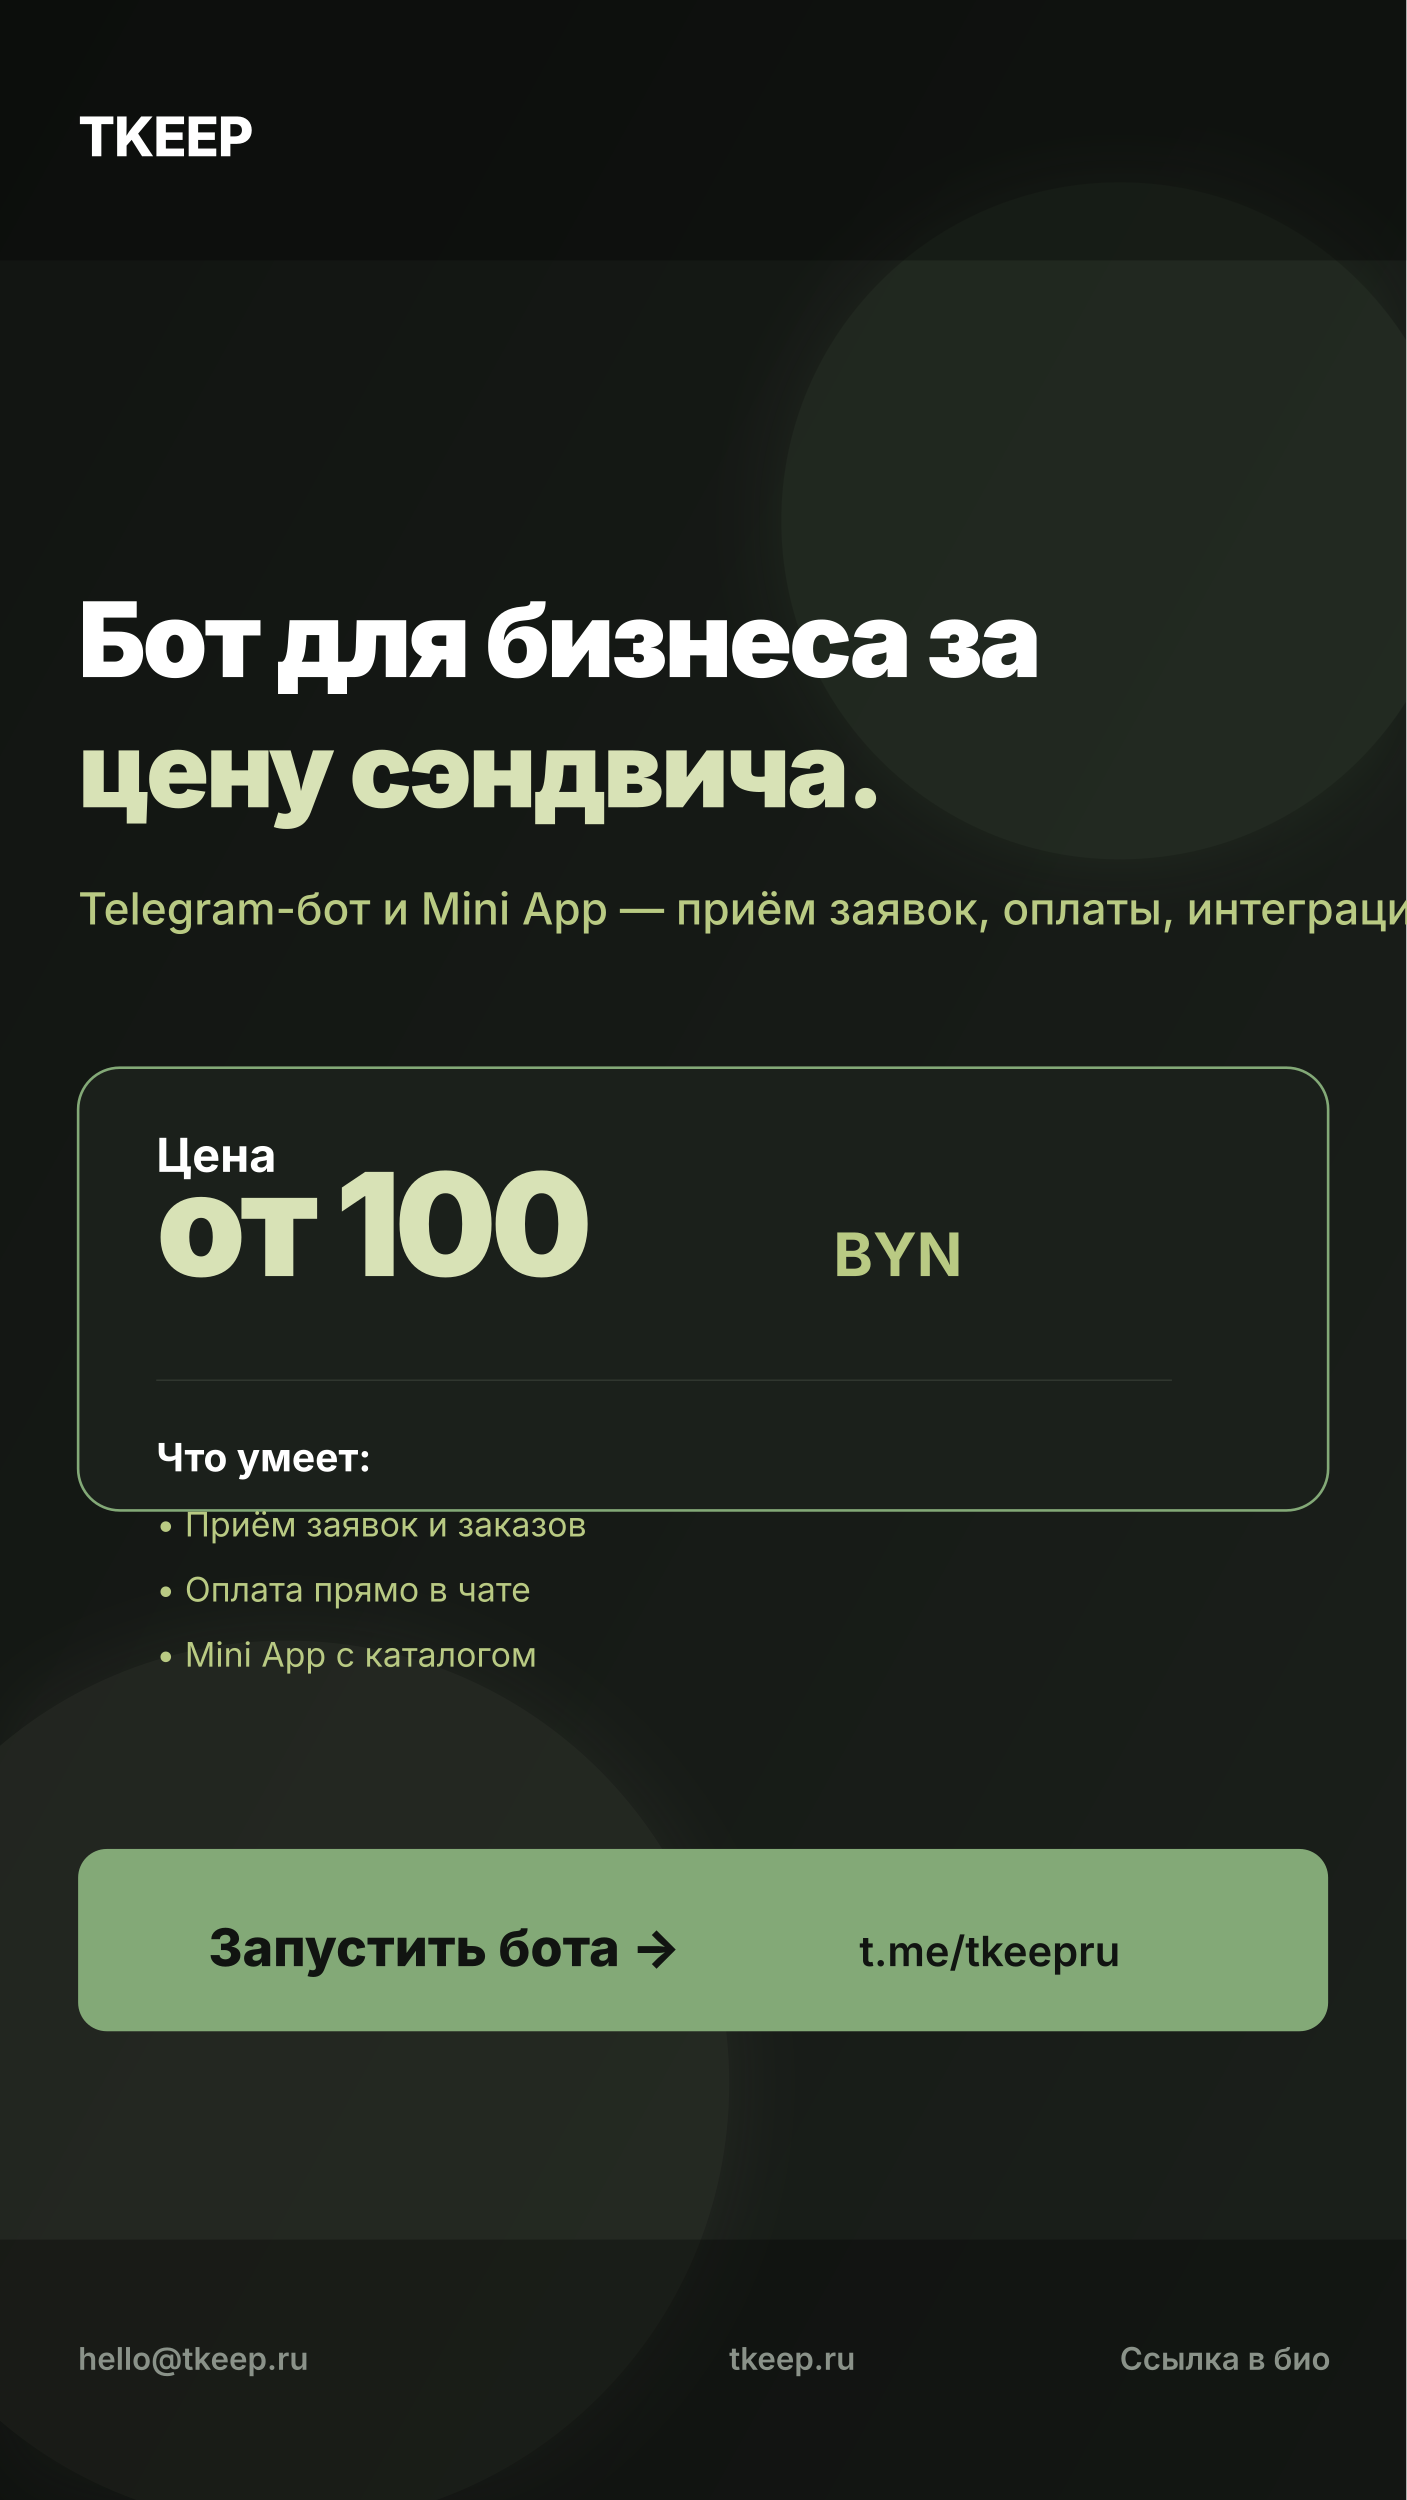
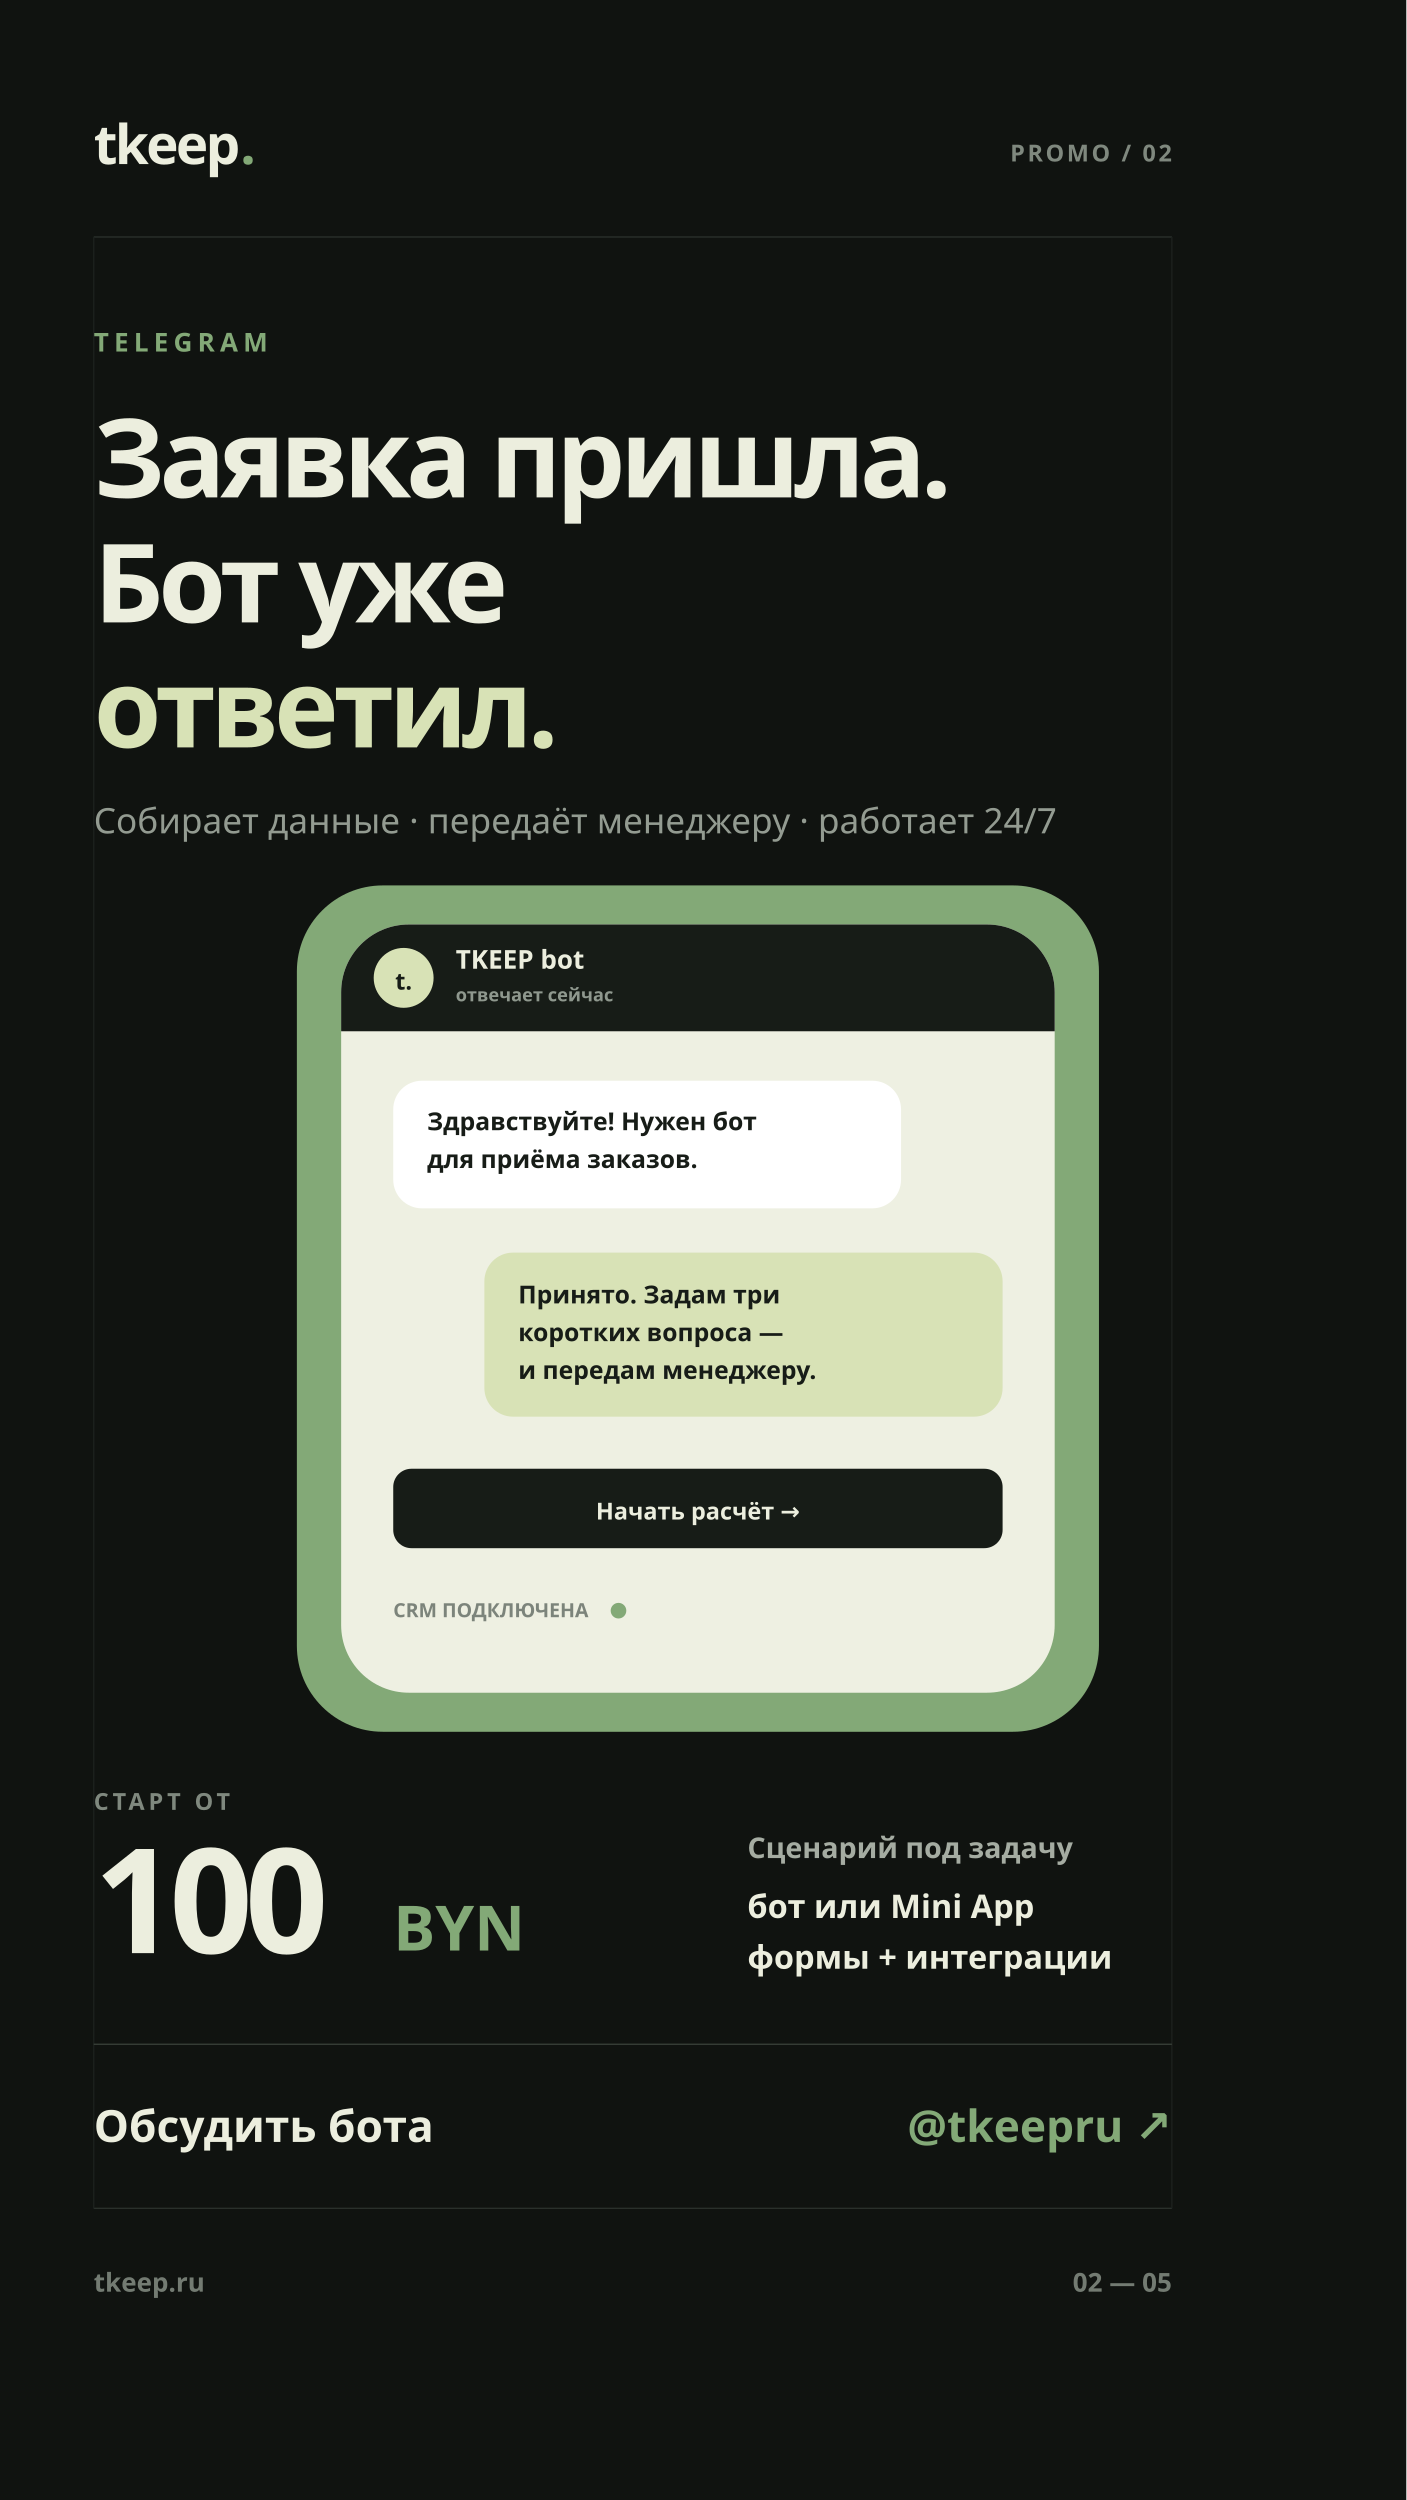
<svg xmlns="http://www.w3.org/2000/svg" width="1080" height="1920" viewBox="0 0 1080 1920">
  <defs>
-     <linearGradient id="grad2" x1="0%" y1="0%" x2="100%" y2="100%">
-       <stop offset="0%" style="stop-color:#111411;stop-opacity:1" />
-       <stop offset="100%" style="stop-color:#1b201b;stop-opacity:1" />
-     </linearGradient>
-     <filter id="glow2" x="-50%" y="-50%" width="200%" height="200%">
-       <feGaussianBlur stdDeviation="30" result="blur" />
-       <feComposite in="SourceGraphic" in2="blur" operator="over" />
-     </filter>
+     <style>
+       @font-face { font-family: Manrope; src: url('../assets/manrope.ttf') format('truetype'); font-weight: 200 800; }
+       text { font-family: Manrope, sans-serif; }
+     </style>
+     <clipPath id="phone">
+       <rect x="262" y="710" width="548" height="590" rx="52" />
+     </clipPath>
  </defs>
-   <rect width="1080" height="1920" fill="url(#grad2)" />
-   <circle cx="860" cy="400" r="260" fill="#83a977" opacity="0.10" filter="url(#glow2)" />
-   <circle cx="220" cy="1600" r="340" fill="#d8e2b6" opacity="0.07" filter="url(#glow2)" />
-   <rect x="0" y="0" width="1080" height="200" fill="#000000" opacity="0.30" />
-   <rect x="0" y="1720" width="1080" height="200" fill="#000000" opacity="0.30" />
-   <text x="60" y="120" font-family="Inter, sans-serif" font-size="42" font-weight="800" fill="#ffffff" letter-spacing="-0.02em">TKEEP<span fill="#83a977">.</span>
+   <rect width="1080" height="1920" fill="#101310" />
+   <path d="M72 182H900M72 1696H900" stroke="#2b312c" />
+   <path d="M72 182V1696M900 182V1696" stroke="#1c211d" />
+   <text x="72" y="126" fill="#eceede" font-size="42" font-weight="800" letter-spacing="-2">tkeep<tspan fill="#83a977">.</tspan>
  </text>
-   <text x="60" y="520" font-family="Inter, sans-serif" font-size="80" font-weight="900" fill="#ffffff" line-height="1.05" letter-spacing="-0.03em">
-     Бот для бизнеса за
-   </text>
-   <text x="60" y="620" font-family="Inter, sans-serif" font-size="80" font-weight="900" fill="#d8e2b6" line-height="1.05" letter-spacing="-0.03em">
-     цену сэндвича.
-   </text>
-   <text x="60" y="710" font-family="Inter, sans-serif" font-size="34" font-weight="500" fill="#b9ca83" line-height="1.4">
-     Telegram-бот и Mini App — приём заявок, оплаты, интеграции с вашими системами.
-   </text>
-   <rect x="60" y="820" width="960" height="340" rx="32" fill="#1b201b" stroke="#83a977" stroke-width="2" />
-   <text x="120" y="900" font-family="Inter, sans-serif" font-size="36" font-weight="700" fill="#ffffff">Цена</text>
-   <text x="120" y="980" font-family="Inter, sans-serif" font-size="110" font-weight="900" fill="#d8e2b6" letter-spacing="-0.04em">от 100</text>
-   <text x="640" y="980" font-family="Inter, sans-serif" font-size="46" font-weight="700" fill="#b9ca83">BYN</text>
-   <line x1="120" y1="1060" x2="900" y2="1060" stroke="#333a32" stroke-width="1" />
-   <text x="120" y="1130" font-family="Inter, sans-serif" font-size="30" font-weight="700" fill="#ffffff">Что умеет:</text>
-   <text x="120" y="1180" font-family="Inter, sans-serif" font-size="26" font-weight="400" fill="#b9ca83">• Приём заявок и заказов</text>
-   <text x="120" y="1230" font-family="Inter, sans-serif" font-size="26" font-weight="400" fill="#b9ca83">• Оплата прямо в чате</text>
-   <text x="120" y="1280" font-family="Inter, sans-serif" font-size="26" font-weight="400" fill="#b9ca83">• Mini App с каталогом</text>
-   <rect x="60" y="1420" width="960" height="140" rx="22" fill="#83a977" />
-   <text x="160" y="1510" font-family="Inter, sans-serif" font-size="40" font-weight="800" fill="#111411">Запустить бота →</text>
-   <text x="660" y="1510" font-family="Inter, sans-serif" font-size="32" font-weight="600" fill="#111411">t.me/tkeepru</text>
-   <text x="60" y="1820" font-family="Inter, sans-serif" font-size="24" font-weight="600" fill="#8a9289">hello@tkeep.ru</text>
-   <text x="560" y="1820" font-family="Inter, sans-serif" font-size="24" font-weight="600" fill="#8a9289">tkeep.ru</text>
-   <text x="860" y="1820" font-family="Inter, sans-serif" font-size="24" font-weight="600" fill="#8a9289">Ссылка в био</text>
+   <text x="900" y="124" fill="#7f887e" font-size="18" font-weight="700" text-anchor="end" letter-spacing="2">PROMO / 02</text>
+   <text x="72" y="270" fill="#83a977" font-size="20" font-weight="800" letter-spacing="4">TELEGRAM</text>
+   <text x="72" y="382" fill="#eceede" font-size="84" font-weight="650" letter-spacing="-4">Заявка пришла.</text>
+   <text x="72" y="478" fill="#eceede" font-size="84" font-weight="650" letter-spacing="-4">Бот уже</text>
+   <text x="72" y="574" fill="#d8e2b6" font-size="84" font-weight="650" letter-spacing="-4">ответил.</text>
+   <text x="72" y="640" fill="#939b91" font-size="27" font-weight="500">Собирает данные · передаёт менеджеру · работает 24/7</text>
+   <rect x="228" y="680" width="616" height="650" rx="66" fill="#83a977" />
+   <rect x="262" y="710" width="548" height="590" rx="52" fill="#eef0e2" />
+   <g clip-path="url(#phone)">
+     <rect x="262" y="710" width="548" height="82" fill="#171c17" />
+     <circle cx="310" cy="751" r="23" fill="#d8e2b6" />
+     <text x="310" y="760" fill="#171c17" font-size="18" font-weight="800" text-anchor="middle">t.</text>
+     <text x="350" y="744" fill="#eceede" font-size="20" font-weight="750">TKEEP bot</text>
+     <text x="350" y="769" fill="#8f988e" font-size="14" font-weight="600">отвечает сейчас</text>
+     <rect x="302" y="830" width="390" height="98" rx="22" fill="#ffffff" />
+     <text x="328" y="868" fill="#171c17" font-size="19" font-weight="600">Здравствуйте! Нужен бот</text>
+     <text x="328" y="897" fill="#171c17" font-size="19" font-weight="600">для приёма заказов.</text>
+     <rect x="372" y="962" width="398" height="126" rx="22" fill="#d8e2b6" />
+     <text x="398" y="1001" fill="#171c17" font-size="19" font-weight="700">Принято. Задам три</text>
+     <text x="398" y="1030" fill="#171c17" font-size="19" font-weight="700">коротких вопроса —</text>
+     <text x="398" y="1059" fill="#171c17" font-size="19" font-weight="700">и передам менеджеру.</text>
+     <rect x="302" y="1128" width="468" height="61" rx="14" fill="#171c17" />
+     <text x="536" y="1167" fill="#eceede" font-size="18" font-weight="750" text-anchor="middle">Начать расчёт →</text>
+     <text x="302" y="1242" fill="#7c847b" font-size="15" font-weight="650">CRM ПОДКЛЮЧЕНА</text>
+     <circle cx="475" cy="1237" r="6" fill="#83a977" />
+   </g>
+   <text x="72" y="1390" fill="#7f887e" font-size="18" font-weight="800" letter-spacing="3">СТАРТ ОТ</text>
+   <text x="72" y="1500" fill="#eceede" font-size="112" font-weight="700" letter-spacing="-6">100</text>
+   <text x="302" y="1498" fill="#83a977" font-size="48" font-weight="750">BYN</text>
+   <text x="574" y="1427" fill="#a5aca2" font-size="22" font-weight="600">Сценарий под задачу</text>
+   <text x="574" y="1473" fill="#eceede" font-size="25" font-weight="650">бот или Mini App</text>
+   <text x="574" y="1512" fill="#eceede" font-size="25" font-weight="650">формы + интеграции</text>
+   <path d="M72 1570H900" stroke="#384038" />
+   <text x="72" y="1645" fill="#eceede" font-size="34" font-weight="700">Обсудить бота</text>
+   <text x="900" y="1645" fill="#83a977" font-size="34" font-weight="750" text-anchor="end">@tkeepru ↗</text>
+   <text x="72" y="1760" fill="#737b72" font-size="20" font-weight="650">tkeep.ru</text>
+   <text x="900" y="1760" fill="#737b72" font-size="20" font-weight="650" text-anchor="end">02 — 05</text>
</svg>
